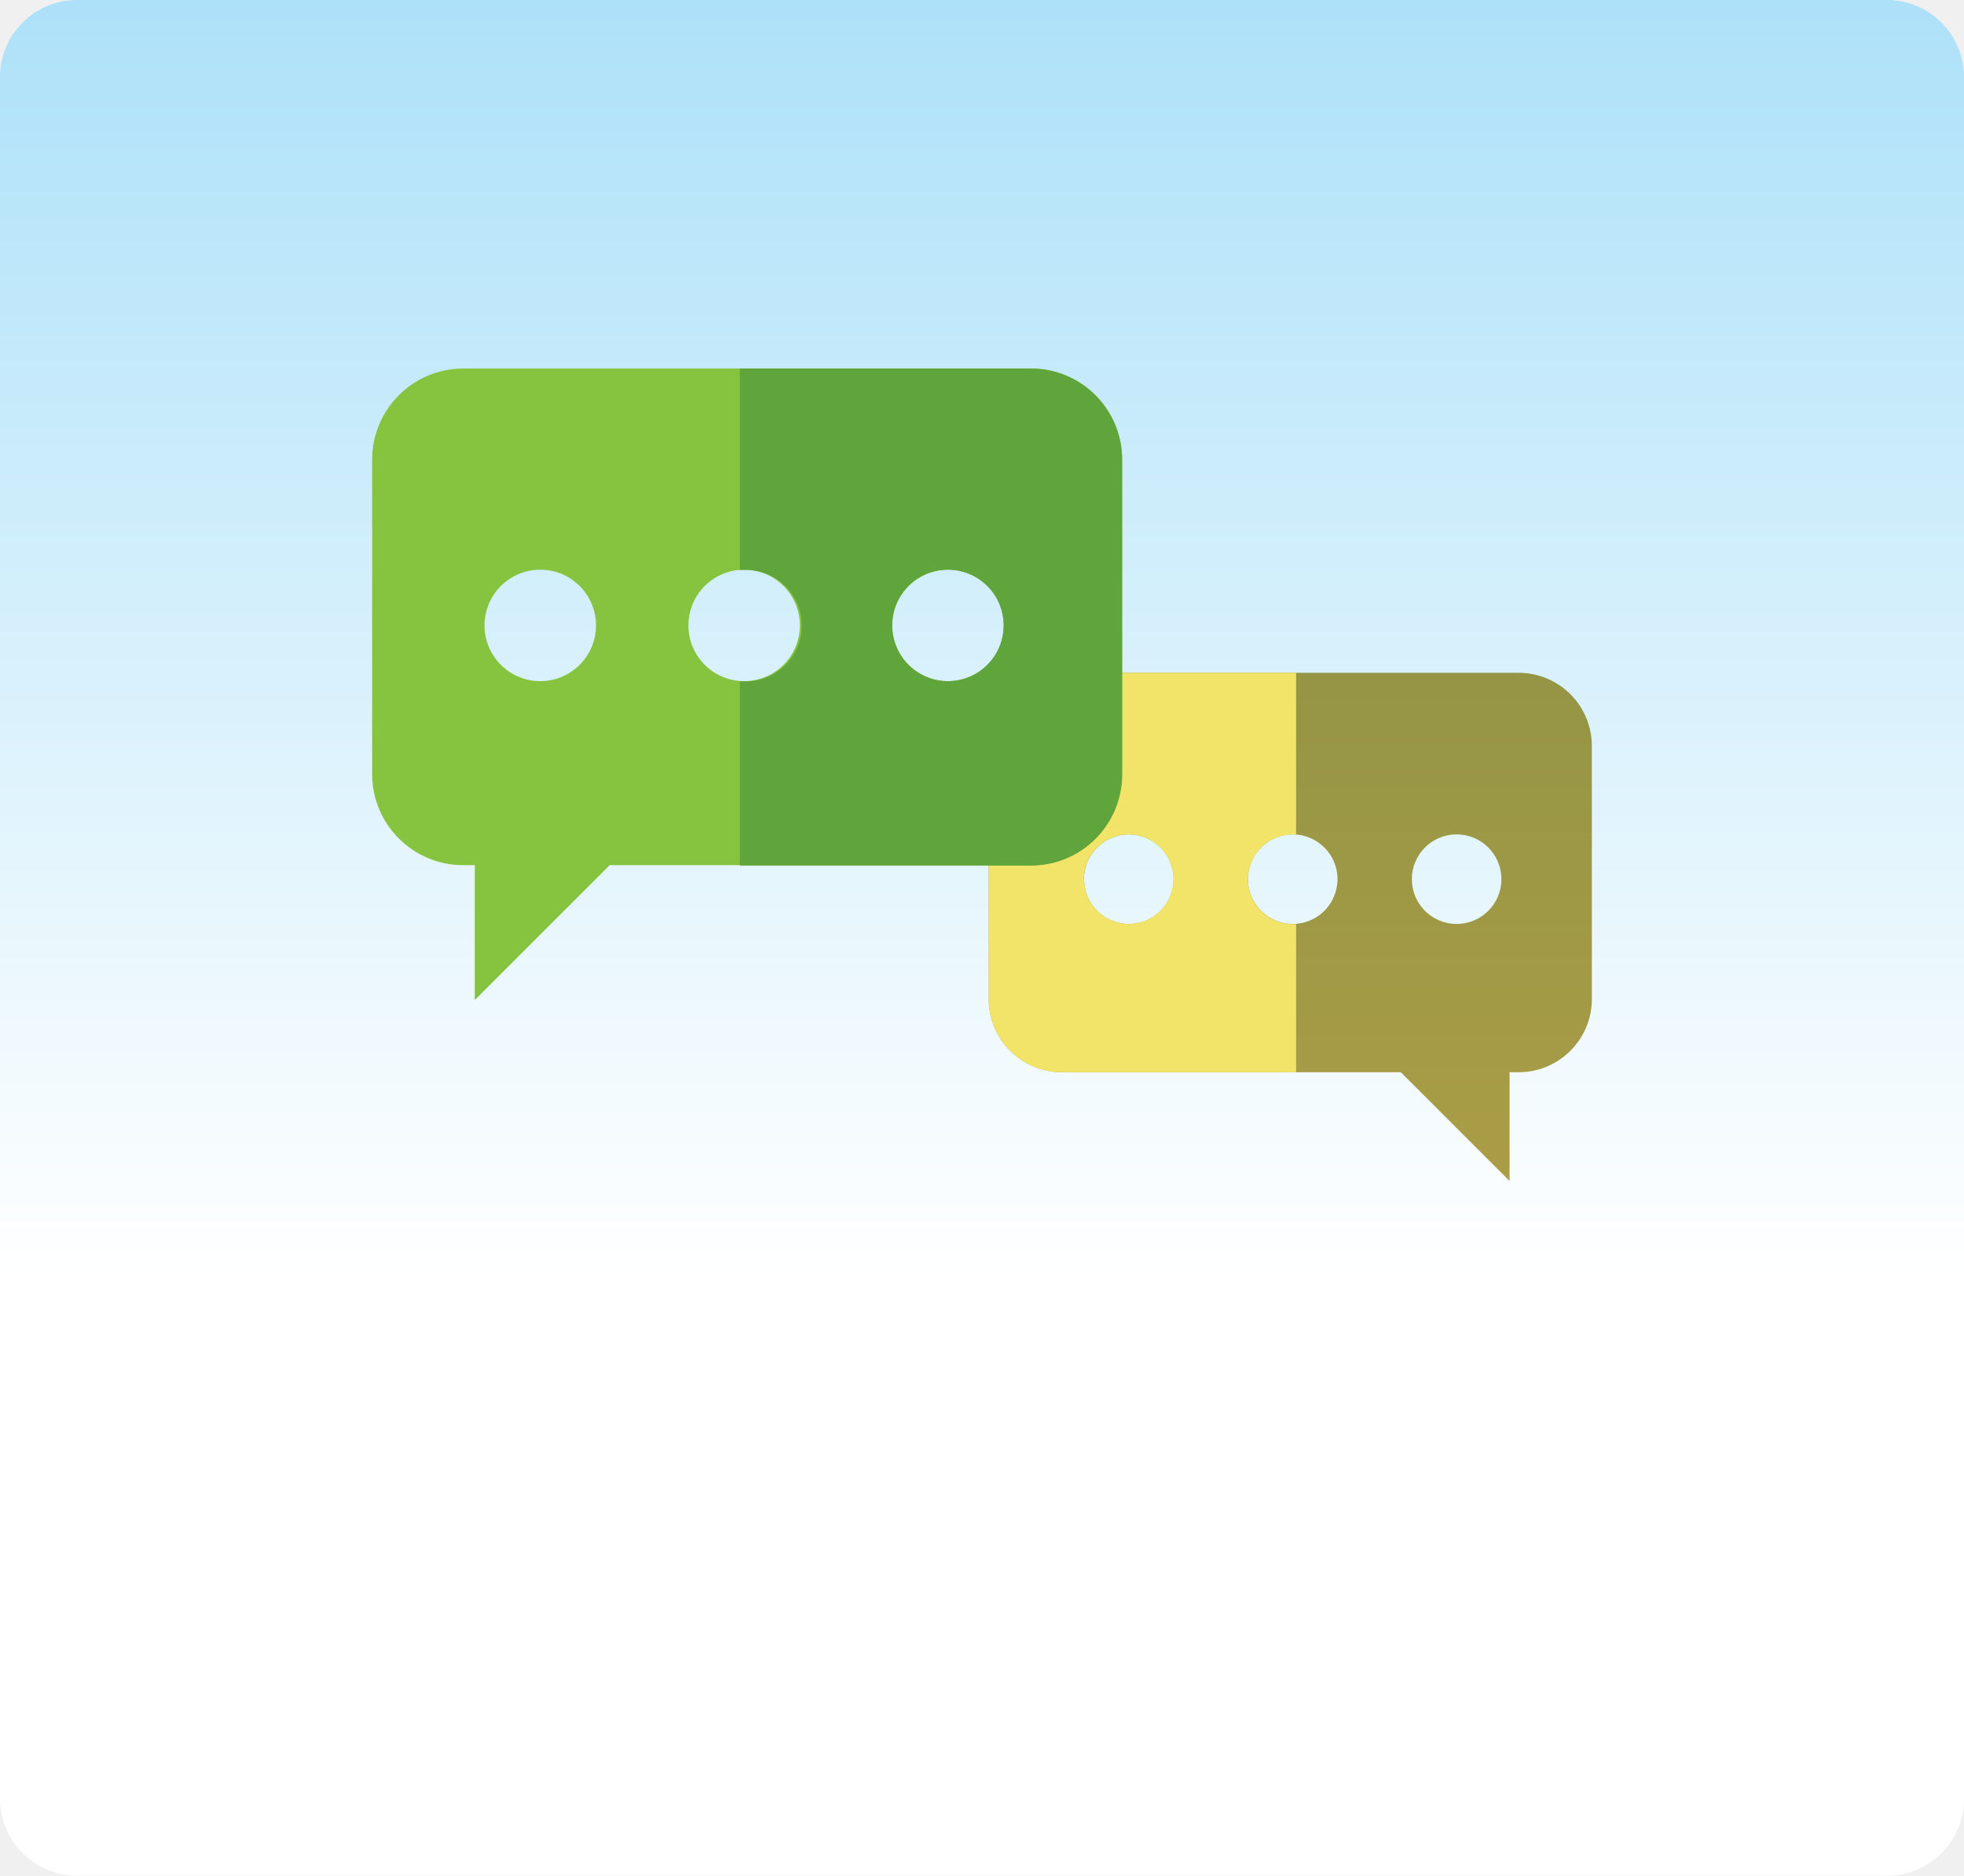
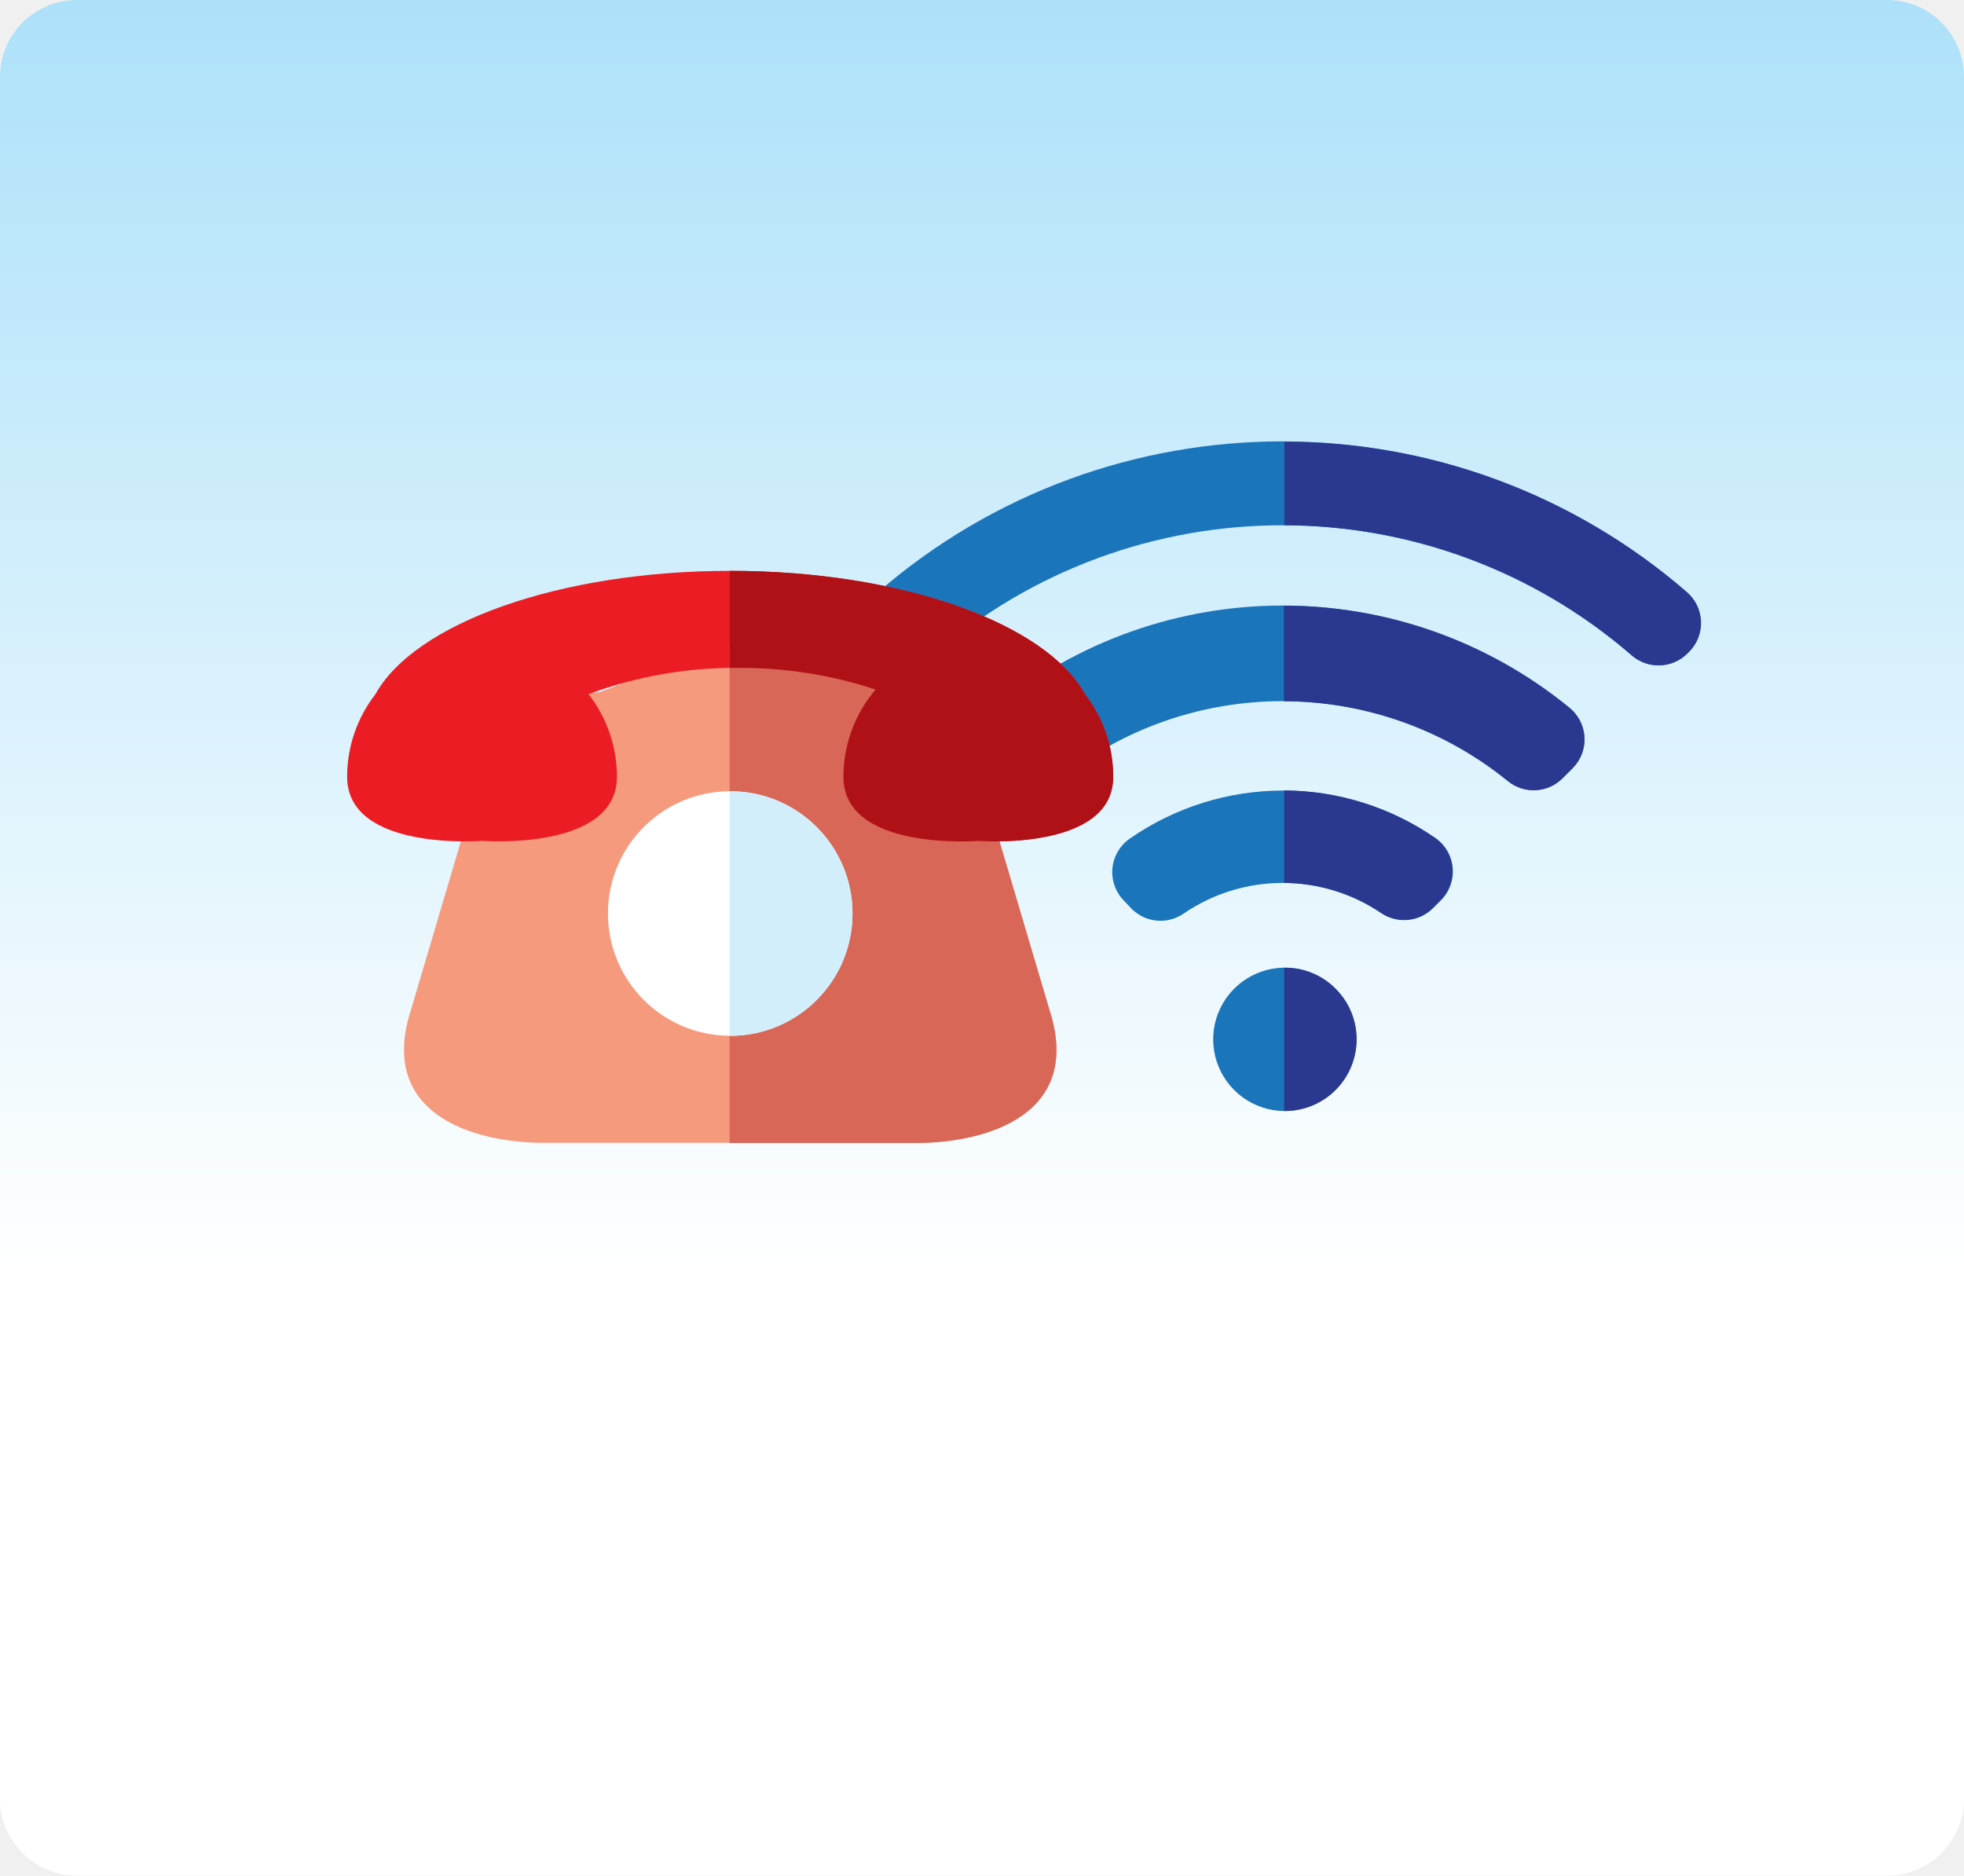
- <svg xmlns="http://www.w3.org/2000/svg" width="289" height="276" viewBox="0 0 289 276">
+ <svg xmlns="http://www.w3.org/2000/svg" id="Layer_1" data-name="Layer 1" width="289" height="276" viewBox="0 0 289 276">
  <defs>
-     <style>.cls-1{isolation:isolate;}.cls-2{fill:url(#linear-gradient);}.cls-3{fill:#af9e46;mix-blend-mode:multiply;}.cls-4{fill:#f1e469;}.cls-5{fill:#86c440;}.cls-6{fill:#5fa53b;}</style>
+     <style>.cls-1{fill:url(#linear-gradient);}.cls-2{fill:#1b75bb;}.cls-3{fill:#2b388f;}.cls-4{fill:#f69a7e;}.cls-5{fill:#ec1c24;}.cls-6{fill:#d96757;}.cls-7{fill:#b01117;}.cls-8{fill:#fff;}.cls-9{fill:#d3eefb;}</style>
    <linearGradient id="linear-gradient" x1="144.5" y1="276" x2="144.5" gradientUnits="userSpaceOnUse">
      <stop offset="0.32" stop-color="#fff" />
      <stop offset="1" stop-color="#ade1f9" />
    </linearGradient>
  </defs>
-   <g class="cls-1">
-     <g id="Layer_1" data-name="Layer 1">
-       <rect class="cls-2" width="289" height="276" rx="11.34" ry="11.34" />
-       <path class="cls-3" d="M145.49,109.75V147a10.78,10.78,0,0,0,10.78,10.78h49.86l16,16v-16h1.36A10.78,10.78,0,0,0,234.24,147v-37.2A10.78,10.78,0,0,0,223.46,99H156.27A10.78,10.78,0,0,0,145.49,109.75Zm62.26,19.62a6.59,6.59,0,1,1,6.59,6.59A6.59,6.59,0,0,1,207.75,129.37Zm-24.12,0a6.59,6.59,0,1,1,6.59,6.59A6.59,6.59,0,0,1,183.63,129.37Zm-24.12,0a6.59,6.59,0,1,1,6.59,6.59A6.59,6.59,0,0,1,159.52,129.37Z" />
-       <path class="cls-4" d="M145.49,109.75V147a10.78,10.78,0,0,0,10.78,10.78h34.45v-21.8l-0.5,0a6.59,6.59,0,1,1,0-13.18l0.5,0V99H156.27A10.78,10.78,0,0,0,145.49,109.75Zm14,19.62a6.59,6.59,0,1,1,6.59,6.59A6.59,6.59,0,0,1,159.52,129.37Z" />
-       <path class="cls-5" d="M151.71,54.23H68.17A13.41,13.41,0,0,0,54.76,67.64V113.9a13.41,13.41,0,0,0,13.41,13.41h1.69v19.85l19.85-19.85h62a13.41,13.41,0,0,0,13.41-13.41V67.64A13.41,13.41,0,0,0,151.71,54.23Zm-72.21,46A8.2,8.2,0,1,1,87.7,92,8.2,8.2,0,0,1,79.5,100.23Zm30,0a8.2,8.2,0,1,1,8.2-8.2A8.2,8.2,0,0,1,109.49,100.23Zm30,0a8.2,8.2,0,1,1,8.2-8.2A8.2,8.2,0,0,1,139.48,100.23Z" />
-       <path class="cls-6" d="M151.71,54.23H108.87V83.87c0.21,0,.41,0,0.62,0a8.2,8.2,0,1,1,0,16.39c-0.21,0-.42,0-0.62,0v27.11h42.84a13.41,13.41,0,0,0,13.41-13.41V67.64A13.41,13.41,0,0,0,151.71,54.23Zm-12.23,46a8.2,8.2,0,1,1,8.2-8.2A8.2,8.2,0,0,1,139.48,100.23Z" />
-     </g>
-   </g>
+   <rect class="cls-1" width="289" height="276" rx="11.34" ry="11.34" />
+   <path class="cls-2" d="M129,96.27a6,6,0,0,0,8.24.24,78.52,78.52,0,0,1,102.8-.11,6,6,0,0,0,8.23-.25l0.23-.23a6,6,0,0,0-.33-8.8,90.86,90.86,0,0,0-119.09.12,6,6,0,0,0-.32,8.79Z" />
+   <path class="cls-2" d="M147.41,114.63a6,6,0,0,0,8.07.38,52.65,52.65,0,0,1,66.4-.1,6,6,0,0,0,8.06-.39l1.46-1.46a6,6,0,0,0-.48-8.93,66.71,66.71,0,0,0-84.5.12,6,6,0,0,0-.47,8.92Z" />
+   <path class="cls-2" d="M166.54,133.75a6,6,0,0,0,7.68.65,25.88,25.88,0,0,1,29-.07,6,6,0,0,0,7.63-.67l1.18-1.18a6,6,0,0,0-.81-9.17,39.5,39.5,0,0,0-45,.11,6,6,0,0,0-.79,9.16Z" />
+   <path class="cls-2" d="M199.53,151.57a10.55,10.55,0,1,1-9.09-9.09A10.55,10.55,0,0,1,199.53,151.57Z" />
+   <path class="cls-3" d="M199.53,151.57a10.57,10.57,0,0,0-9.09-9.09,10.91,10.91,0,0,0-1.48-.08v21.08A10.55,10.55,0,0,0,199.53,151.57Z" />
+   <path class="cls-3" d="M248.22,87.12A90.5,90.5,0,0,0,189,65V77.29A78.21,78.21,0,0,1,240.09,96.4a6,6,0,0,0,8.23-.25l0.23-.23A6,6,0,0,0,248.22,87.12Z" />
+   <path class="cls-3" d="M230.92,104.13a66.42,66.42,0,0,0-42-15v14.06a52.42,52.42,0,0,1,32.93,11.73,6,6,0,0,0,8.06-.39l1.46-1.46A6,6,0,0,0,230.92,104.13Z" />
+   <path class="cls-3" d="M211.17,123.31a39.29,39.29,0,0,0-22.21-7v13.61a25.75,25.75,0,0,1,14.21,4.39,6,6,0,0,0,7.63-.67l1.18-1.18A6,6,0,0,0,211.17,123.31Z" />
+   <path class="cls-4" d="M154.4,148.52l-8-27c0-10.86-8-21.88-18.85-21.88l-20.83-5h0l-18.55,7.24A19.67,19.67,0,0,0,68.5,121.5l-8,27c-5,15.27,8.8,19.67,19.67,19.67h54.56C145.59,168.18,159.41,163.79,154.4,148.52Z" />
+   <path class="cls-5" d="M159.66,102.16C153.93,91.75,132.73,84,107.45,84S61,91.75,55.24,102.16a19.76,19.76,0,0,0-4.16,12.15c0,11,19.85,9.42,19.85,9.42s19.85,1.54,19.85-9.42a19.76,19.76,0,0,0-4.18-12.17,62.32,62.32,0,0,1,22.06-3.87,63.17,63.17,0,0,1,20.17,3.19,19.77,19.77,0,0,0-4.73,12.85c0,11,19.85,9.42,19.85,9.42s19.85,1.54,19.85-9.42A19.76,19.76,0,0,0,159.66,102.16Z" />
+   <path class="cls-6" d="M154.4,148.52l-8-27c0-10.86-8-21.88-18.85-21.88l-20.19-4.87v73.43h27.36C145.59,168.18,159.41,163.79,154.4,148.52Z" />
+   <path class="cls-7" d="M159.66,102.16C153.93,91.75,132.73,84,107.45,84h-0.08V98.28h1.3a63.17,63.17,0,0,1,20.17,3.19,19.77,19.77,0,0,0-4.73,12.85c0,11,19.85,9.42,19.85,9.42s19.85,1.54,19.85-9.42A19.76,19.76,0,0,0,159.66,102.16Z" />
+   <circle class="cls-8" cx="107.45" cy="134.42" r="17.99" />
+   <path class="cls-9" d="M107.45,116.43h-0.08v36h0.08A18,18,0,1,0,107.45,116.43Z" />
</svg>
